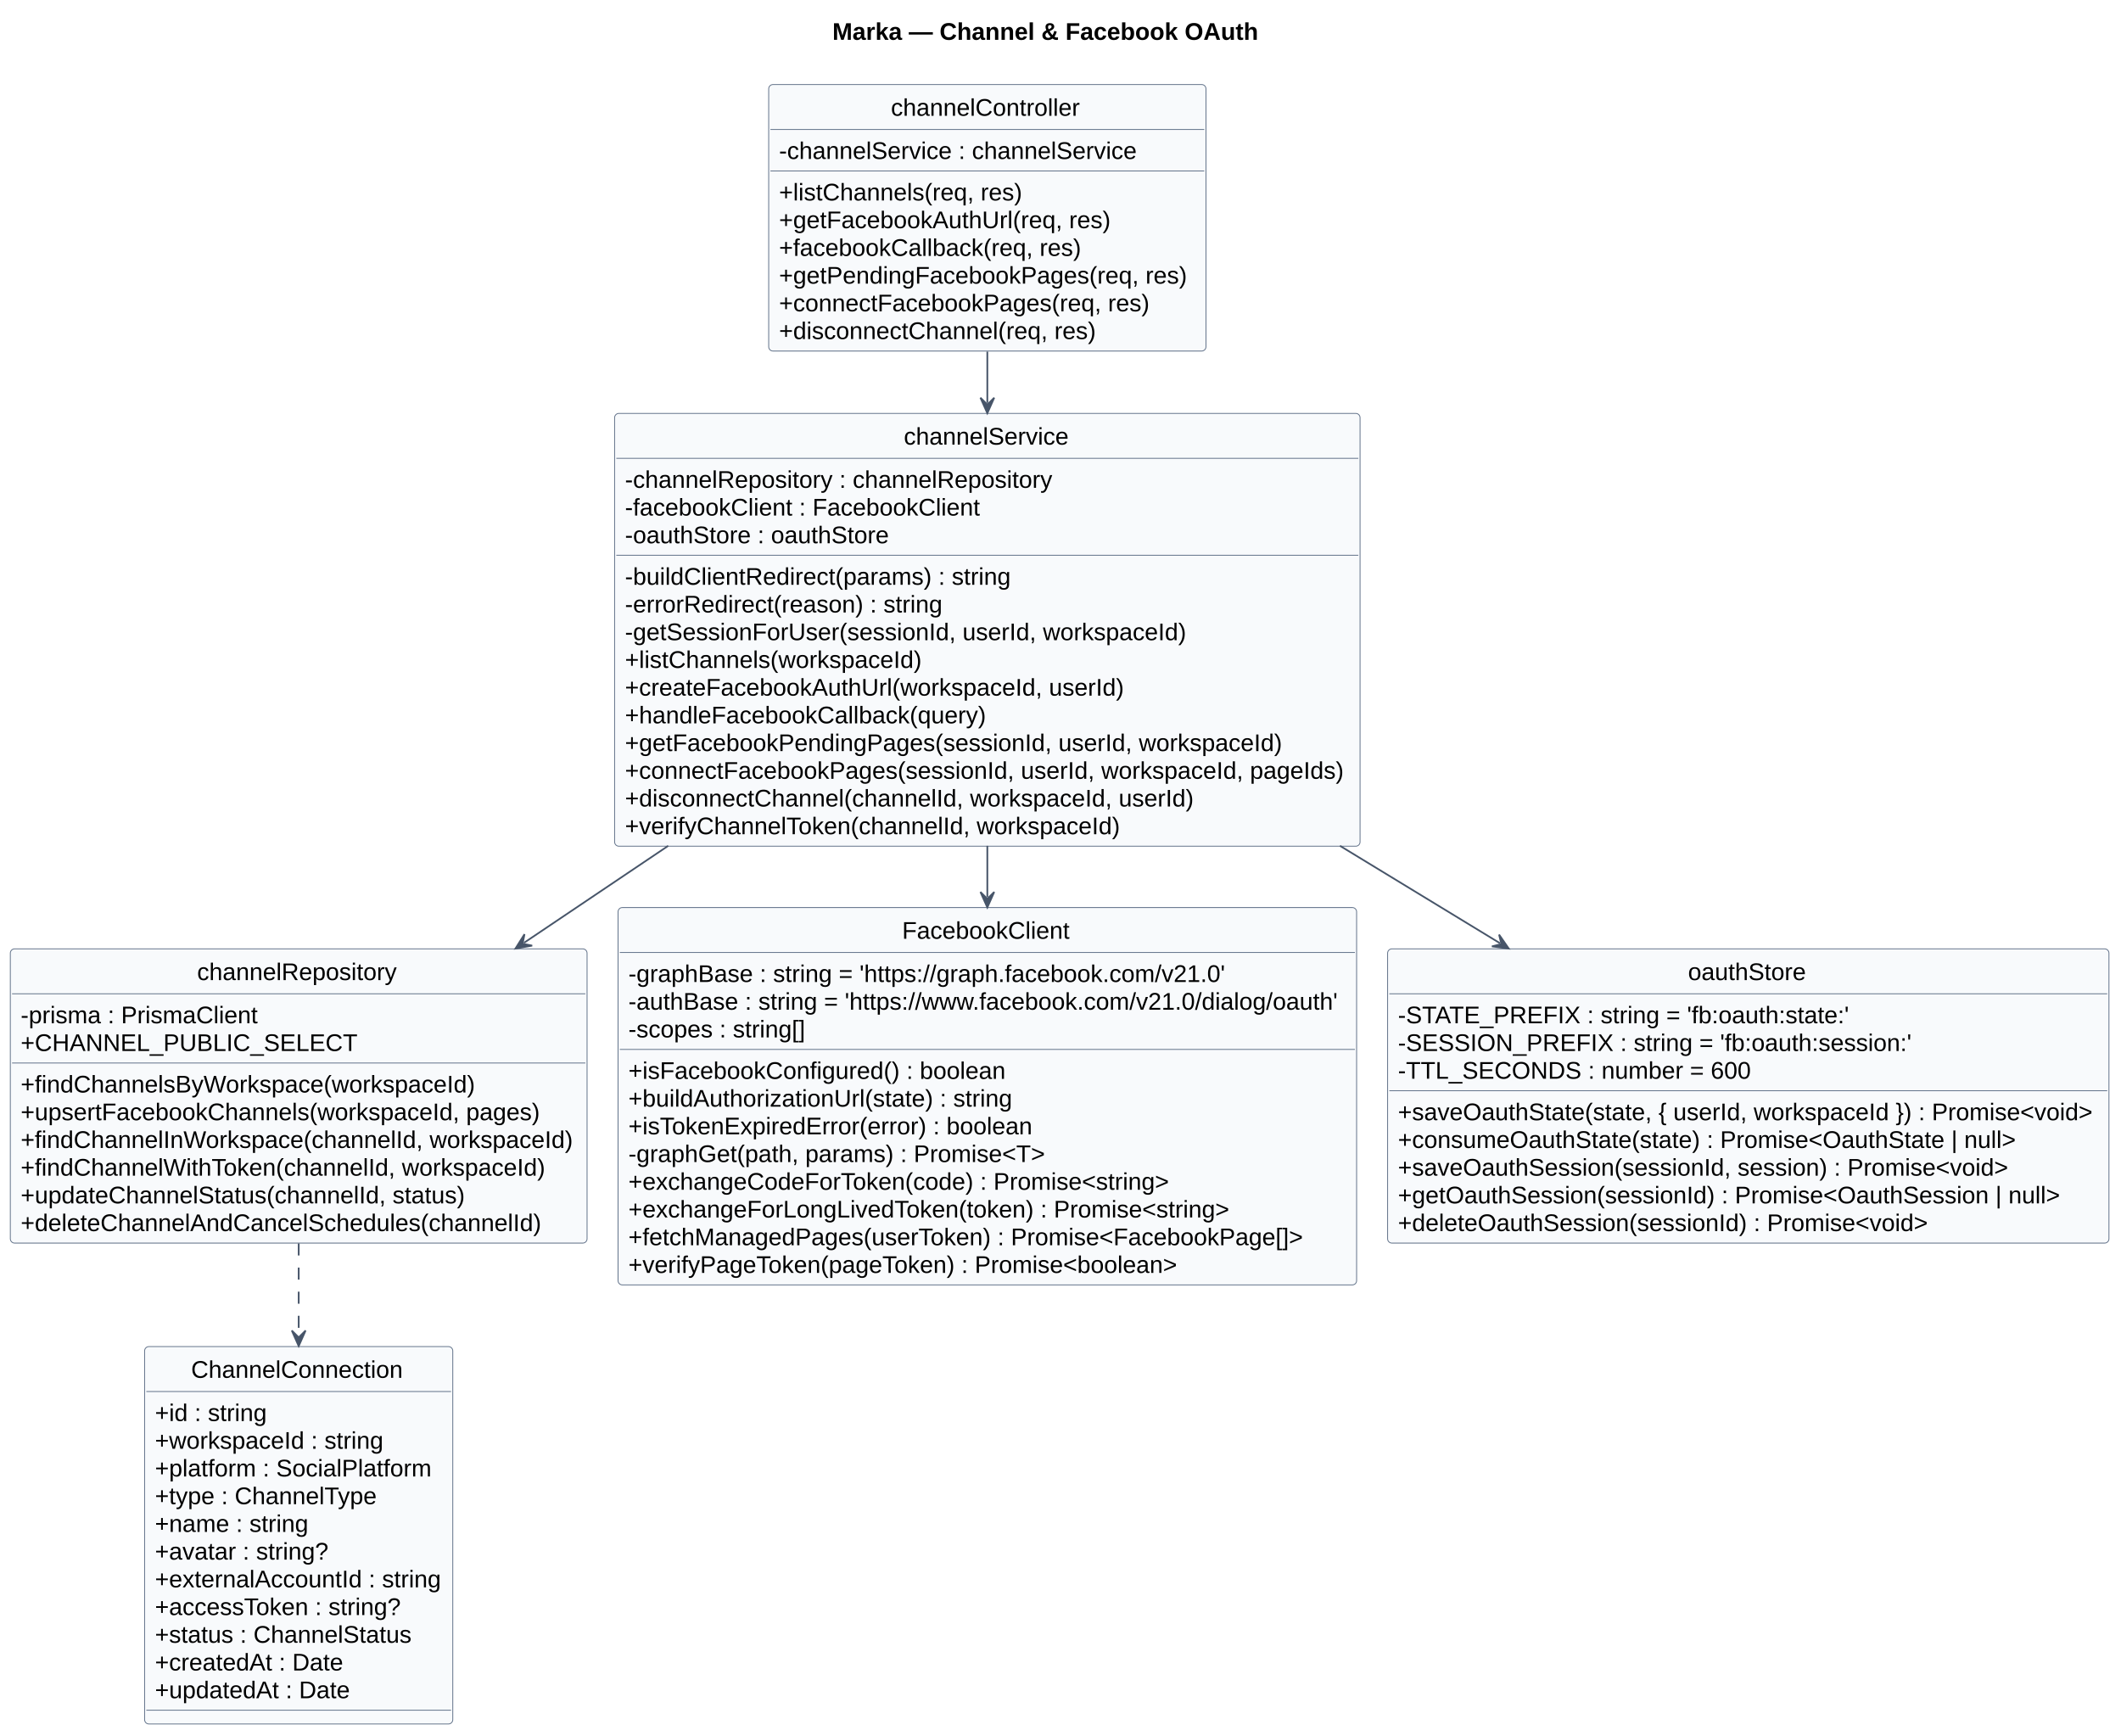
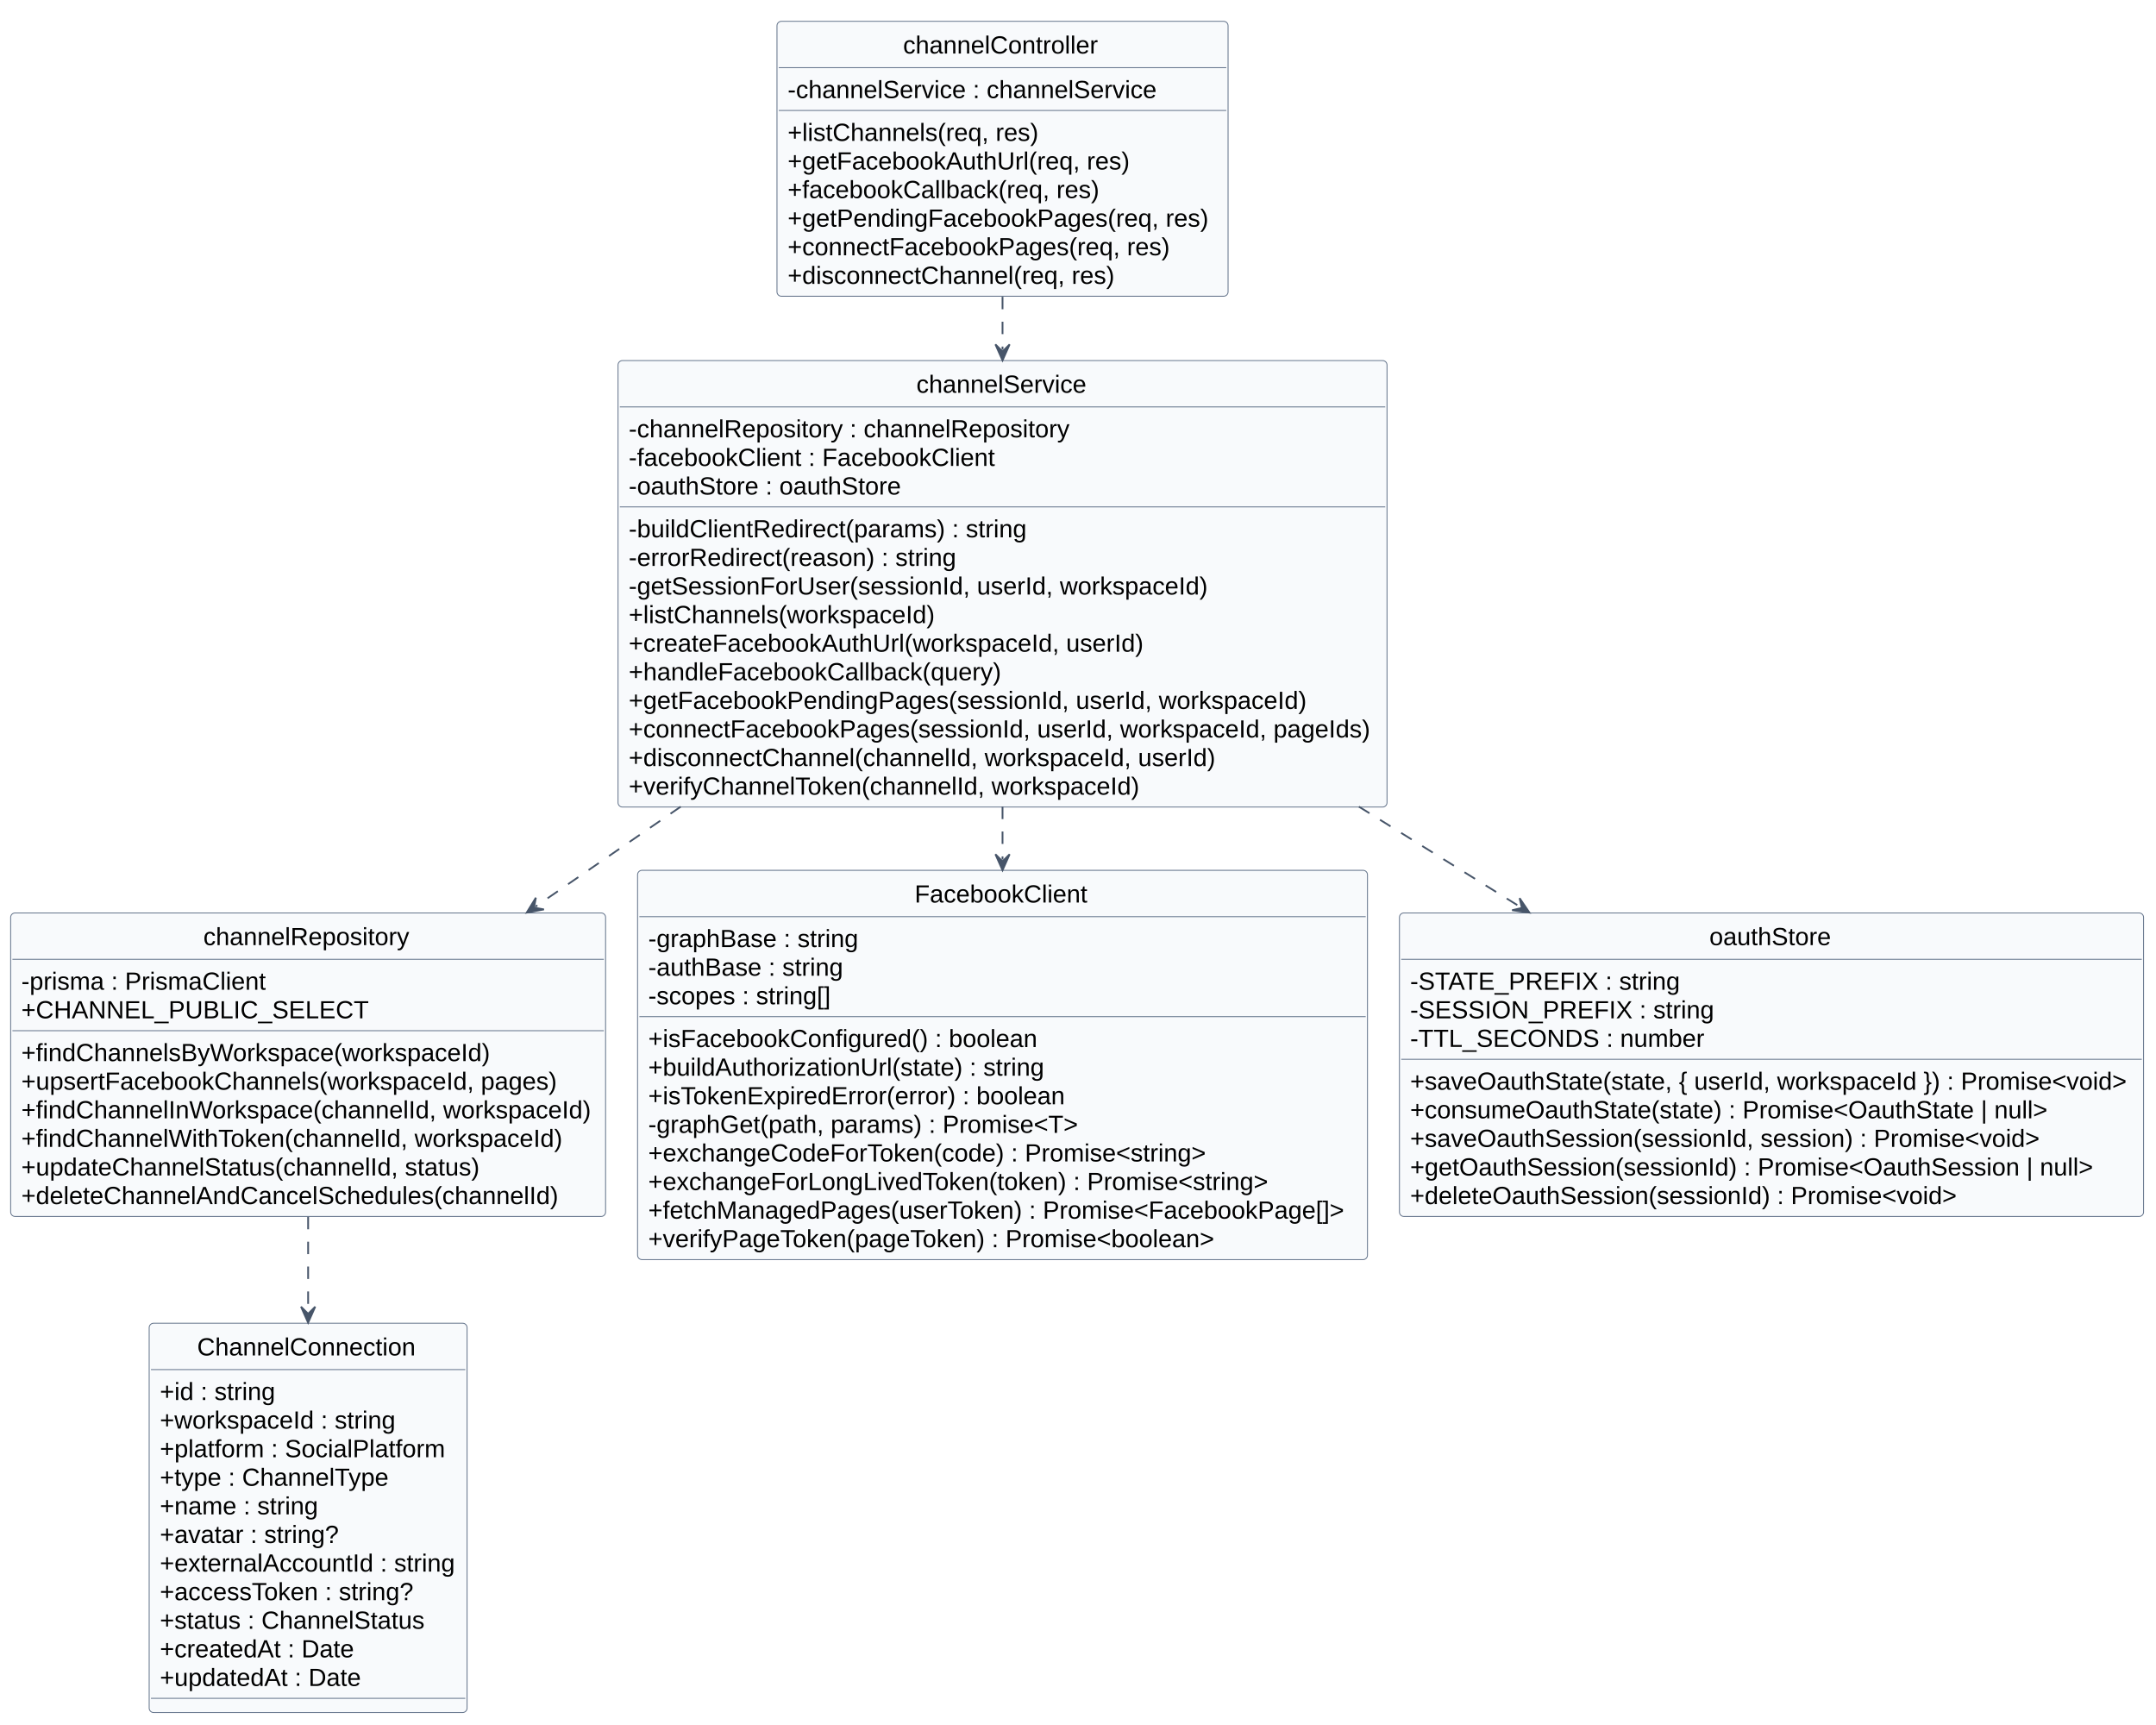
- <svg xmlns="http://www.w3.org/2000/svg" contentStyleType="text/css" height="1008px" preserveAspectRatio="none" style="width:1232px;height:1008px;background:#FFFFFF;" version="1.1" viewBox="0 0 1232 1008" width="1232px" zoomAndPan="magnify">
+ <svg xmlns="http://www.w3.org/2000/svg" contentStyleType="text/css" height="971px" preserveAspectRatio="none" style="width:1214px;height:971px;background:#FFFFFF;" version="1.1" viewBox="0 0 1214 971" width="1214px" zoomAndPan="magnify">
  <defs />
  <g>
-     <text fill="#000000" font-family="Arial" font-size="14" font-weight="bold" lengthAdjust="spacing" textLength="257" x="483.5" y="23.132">Marka — Channel &amp; Facebook OAuth</text>
    <g id="elem_ChannelConnection">
-       <rect codeLine="18" fill="#F8FAFC" height="219.184" id="ChannelConnection" rx="2.5" ry="2.5" style="stroke:#64748B;stroke-width:0.5;" width="179" x="84" y="782.099" />
-       <text fill="#000000" font-family="Arial" font-size="14" lengthAdjust="spacing" textLength="125" x="111" y="800.231">ChannelConnection</text>
-       <line style="stroke:#64748B;stroke-width:0.5;" x1="85" x2="262" y1="808.197" y2="808.197" />
-       <text fill="#000000" font-family="Arial" font-size="14" lengthAdjust="spacing" textLength="66" x="90" y="825.329">+id : string</text>
-       <text fill="#000000" font-family="Arial" font-size="14" lengthAdjust="spacing" textLength="133" x="90" y="841.428">+workspaceId : string</text>
-       <text fill="#000000" font-family="Arial" font-size="14" lengthAdjust="spacing" textLength="161" x="90" y="857.526">+platform : SocialPlatform</text>
-       <text fill="#000000" font-family="Arial" font-size="14" lengthAdjust="spacing" textLength="132" x="90" y="873.625">+type : ChannelType</text>
-       <text fill="#000000" font-family="Arial" font-size="14" lengthAdjust="spacing" textLength="90" x="90" y="889.724">+name : string</text>
-       <text fill="#000000" font-family="Arial" font-size="14" lengthAdjust="spacing" textLength="103" x="90" y="905.822">+avatar : string?</text>
-       <text fill="#000000" font-family="Arial" font-size="14" lengthAdjust="spacing" textLength="167" x="90" y="921.921">+externalAccountId : string</text>
-       <text fill="#000000" font-family="Arial" font-size="14" lengthAdjust="spacing" textLength="147" x="90" y="938.019">+accessToken : string?</text>
-       <text fill="#000000" font-family="Arial" font-size="14" lengthAdjust="spacing" textLength="151" x="90" y="954.118">+status : ChannelStatus</text>
-       <text fill="#000000" font-family="Arial" font-size="14" lengthAdjust="spacing" textLength="111" x="90" y="970.217">+createdAt : Date</text>
-       <text fill="#000000" font-family="Arial" font-size="14" lengthAdjust="spacing" textLength="115" x="90" y="986.315">+updatedAt : Date</text>
-       <line style="stroke:#64748B;stroke-width:0.5;" x1="85" x2="262" y1="993.282" y2="993.282" />
+       <rect codeLine="17" fill="#F8FAFC" height="219.184" id="ChannelConnection" rx="2.5" ry="2.5" style="stroke:#64748B;stroke-width:0.5;" width="179" x="84" y="745" />
+       <text fill="#000000" font-family="Arial" font-size="14" lengthAdjust="spacing" textLength="125" x="111" y="763.132">ChannelConnection</text>
+       <line style="stroke:#64748B;stroke-width:0.5;" x1="85" x2="262" y1="771.099" y2="771.099" />
+       <text fill="#000000" font-family="Arial" font-size="14" lengthAdjust="spacing" textLength="66" x="90" y="788.231">+id : string</text>
+       <text fill="#000000" font-family="Arial" font-size="14" lengthAdjust="spacing" textLength="133" x="90" y="804.329">+workspaceId : string</text>
+       <text fill="#000000" font-family="Arial" font-size="14" lengthAdjust="spacing" textLength="161" x="90" y="820.428">+platform : SocialPlatform</text>
+       <text fill="#000000" font-family="Arial" font-size="14" lengthAdjust="spacing" textLength="132" x="90" y="836.526">+type : ChannelType</text>
+       <text fill="#000000" font-family="Arial" font-size="14" lengthAdjust="spacing" textLength="90" x="90" y="852.625">+name : string</text>
+       <text fill="#000000" font-family="Arial" font-size="14" lengthAdjust="spacing" textLength="103" x="90" y="868.724">+avatar : string?</text>
+       <text fill="#000000" font-family="Arial" font-size="14" lengthAdjust="spacing" textLength="167" x="90" y="884.822">+externalAccountId : string</text>
+       <text fill="#000000" font-family="Arial" font-size="14" lengthAdjust="spacing" textLength="147" x="90" y="900.921">+accessToken : string?</text>
+       <text fill="#000000" font-family="Arial" font-size="14" lengthAdjust="spacing" textLength="151" x="90" y="917.019">+status : ChannelStatus</text>
+       <text fill="#000000" font-family="Arial" font-size="14" lengthAdjust="spacing" textLength="111" x="90" y="933.118">+createdAt : Date</text>
+       <text fill="#000000" font-family="Arial" font-size="14" lengthAdjust="spacing" textLength="115" x="90" y="949.217">+updatedAt : Date</text>
+       <line style="stroke:#64748B;stroke-width:0.5;" x1="85" x2="262" y1="956.184" y2="956.184" />
    </g>
    <g id="elem_channelController">
-       <rect codeLine="32" fill="#F8FAFC" height="154.789" id="channelController" rx="2.5" ry="2.5" style="stroke:#64748B;stroke-width:0.5;" width="254" x="446.5" y="49.099" />
-       <text fill="#000000" font-family="Arial" font-size="14" lengthAdjust="spacing" textLength="112" x="517.5" y="67.231">channelController</text>
-       <line style="stroke:#64748B;stroke-width:0.5;" x1="447.5" x2="699.5" y1="75.197" y2="75.197" />
-       <text fill="#000000" font-family="Arial" font-size="14" lengthAdjust="spacing" textLength="211" x="452.5" y="92.329">-channelService : channelService</text>
-       <line style="stroke:#64748B;stroke-width:0.5;" x1="447.5" x2="699.5" y1="99.296" y2="99.296" />
-       <text fill="#000000" font-family="Arial" font-size="14" lengthAdjust="spacing" textLength="144" x="452.5" y="116.428">+listChannels(req, res)</text>
-       <text fill="#000000" font-family="Arial" font-size="14" lengthAdjust="spacing" textLength="196" x="452.5" y="132.526">+getFacebookAuthUrl(req, res)</text>
-       <text fill="#000000" font-family="Arial" font-size="14" lengthAdjust="spacing" textLength="179" x="452.5" y="148.625">+facebookCallback(req, res)</text>
-       <text fill="#000000" font-family="Arial" font-size="14" lengthAdjust="spacing" textLength="242" x="452.5" y="164.724">+getPendingFacebookPages(req, res)</text>
-       <text fill="#000000" font-family="Arial" font-size="14" lengthAdjust="spacing" textLength="220" x="452.5" y="180.822">+connectFacebookPages(req, res)</text>
-       <text fill="#000000" font-family="Arial" font-size="14" lengthAdjust="spacing" textLength="188" x="452.5" y="196.921">+disconnectChannel(req, res)</text>
+       <rect codeLine="31" fill="#F8FAFC" height="154.789" id="channelController" rx="2.5" ry="2.5" style="stroke:#64748B;stroke-width:0.5;" width="254" x="437.5" y="12" />
+       <text fill="#000000" font-family="Arial" font-size="14" lengthAdjust="spacing" textLength="112" x="508.5" y="30.132">channelController</text>
+       <line style="stroke:#64748B;stroke-width:0.5;" x1="438.5" x2="690.5" y1="38.099" y2="38.099" />
+       <text fill="#000000" font-family="Arial" font-size="14" lengthAdjust="spacing" textLength="211" x="443.5" y="55.23">-channelService : channelService</text>
+       <line style="stroke:#64748B;stroke-width:0.5;" x1="438.5" x2="690.5" y1="62.197" y2="62.197" />
+       <text fill="#000000" font-family="Arial" font-size="14" lengthAdjust="spacing" textLength="144" x="443.5" y="79.329">+listChannels(req, res)</text>
+       <text fill="#000000" font-family="Arial" font-size="14" lengthAdjust="spacing" textLength="196" x="443.5" y="95.428">+getFacebookAuthUrl(req, res)</text>
+       <text fill="#000000" font-family="Arial" font-size="14" lengthAdjust="spacing" textLength="179" x="443.5" y="111.526">+facebookCallback(req, res)</text>
+       <text fill="#000000" font-family="Arial" font-size="14" lengthAdjust="spacing" textLength="242" x="443.5" y="127.625">+getPendingFacebookPages(req, res)</text>
+       <text fill="#000000" font-family="Arial" font-size="14" lengthAdjust="spacing" textLength="220" x="443.5" y="143.724">+connectFacebookPages(req, res)</text>
+       <text fill="#000000" font-family="Arial" font-size="14" lengthAdjust="spacing" textLength="188" x="443.5" y="159.822">+disconnectChannel(req, res)</text>
    </g>
    <g id="elem_channelService">
-       <rect codeLine="42" fill="#F8FAFC" height="251.381" id="channelService" rx="2.5" ry="2.5" style="stroke:#64748B;stroke-width:0.5;" width="433" x="357" y="240.099" />
-       <text fill="#000000" font-family="Arial" font-size="14" lengthAdjust="spacing" textLength="97" x="525" y="258.231">channelService</text>
-       <line style="stroke:#64748B;stroke-width:0.5;" x1="358" x2="789" y1="266.197" y2="266.197" />
-       <text fill="#000000" font-family="Arial" font-size="14" lengthAdjust="spacing" textLength="253" x="363" y="283.329">-channelRepository : channelRepository</text>
-       <text fill="#000000" font-family="Arial" font-size="14" lengthAdjust="spacing" textLength="210" x="363" y="299.428">-facebookClient : FacebookClient</text>
-       <text fill="#000000" font-family="Arial" font-size="14" lengthAdjust="spacing" textLength="157" x="363" y="315.526">-oauthStore : oauthStore</text>
-       <line style="stroke:#64748B;stroke-width:0.5;" x1="358" x2="789" y1="322.493" y2="322.493" />
-       <text fill="#000000" font-family="Arial" font-size="14" lengthAdjust="spacing" textLength="228" x="363" y="339.625">-buildClientRedirect(params) : string</text>
-       <text fill="#000000" font-family="Arial" font-size="14" lengthAdjust="spacing" textLength="190" x="363" y="355.724">-errorRedirect(reason) : string</text>
-       <text fill="#000000" font-family="Arial" font-size="14" lengthAdjust="spacing" textLength="328" x="363" y="371.822">-getSessionForUser(sessionId, userId, workspaceId)</text>
-       <text fill="#000000" font-family="Arial" font-size="14" lengthAdjust="spacing" textLength="173" x="363" y="387.921">+listChannels(workspaceId)</text>
-       <text fill="#000000" font-family="Arial" font-size="14" lengthAdjust="spacing" textLength="292" x="363" y="404.019">+createFacebookAuthUrl(workspaceId, userId)</text>
-       <text fill="#000000" font-family="Arial" font-size="14" lengthAdjust="spacing" textLength="214" x="363" y="420.118">+handleFacebookCallback(query)</text>
-       <text fill="#000000" font-family="Arial" font-size="14" lengthAdjust="spacing" textLength="385" x="363" y="436.217">+getFacebookPendingPages(sessionId, userId, workspaceId)</text>
-       <text fill="#000000" font-family="Arial" font-size="14" lengthAdjust="spacing" textLength="421" x="363" y="452.315">+connectFacebookPages(sessionId, userId, workspaceId, pageIds)</text>
-       <text fill="#000000" font-family="Arial" font-size="14" lengthAdjust="spacing" textLength="333" x="363" y="468.414">+disconnectChannel(channelId, workspaceId, userId)</text>
-       <text fill="#000000" font-family="Arial" font-size="14" lengthAdjust="spacing" textLength="292" x="363" y="484.513">+verifyChannelToken(channelId, workspaceId)</text>
+       <rect codeLine="41" fill="#F8FAFC" height="251.381" id="channelService" rx="2.5" ry="2.5" style="stroke:#64748B;stroke-width:0.5;" width="433" x="348" y="203" />
+       <text fill="#000000" font-family="Arial" font-size="14" lengthAdjust="spacing" textLength="97" x="516" y="221.132">channelService</text>
+       <line style="stroke:#64748B;stroke-width:0.5;" x1="349" x2="780" y1="229.099" y2="229.099" />
+       <text fill="#000000" font-family="Arial" font-size="14" lengthAdjust="spacing" textLength="253" x="354" y="246.231">-channelRepository : channelRepository</text>
+       <text fill="#000000" font-family="Arial" font-size="14" lengthAdjust="spacing" textLength="210" x="354" y="262.329">-facebookClient : FacebookClient</text>
+       <text fill="#000000" font-family="Arial" font-size="14" lengthAdjust="spacing" textLength="157" x="354" y="278.428">-oauthStore : oauthStore</text>
+       <line style="stroke:#64748B;stroke-width:0.5;" x1="349" x2="780" y1="285.394" y2="285.394" />
+       <text fill="#000000" font-family="Arial" font-size="14" lengthAdjust="spacing" textLength="228" x="354" y="302.526">-buildClientRedirect(params) : string</text>
+       <text fill="#000000" font-family="Arial" font-size="14" lengthAdjust="spacing" textLength="190" x="354" y="318.625">-errorRedirect(reason) : string</text>
+       <text fill="#000000" font-family="Arial" font-size="14" lengthAdjust="spacing" textLength="328" x="354" y="334.724">-getSessionForUser(sessionId, userId, workspaceId)</text>
+       <text fill="#000000" font-family="Arial" font-size="14" lengthAdjust="spacing" textLength="173" x="354" y="350.822">+listChannels(workspaceId)</text>
+       <text fill="#000000" font-family="Arial" font-size="14" lengthAdjust="spacing" textLength="292" x="354" y="366.921">+createFacebookAuthUrl(workspaceId, userId)</text>
+       <text fill="#000000" font-family="Arial" font-size="14" lengthAdjust="spacing" textLength="214" x="354" y="383.019">+handleFacebookCallback(query)</text>
+       <text fill="#000000" font-family="Arial" font-size="14" lengthAdjust="spacing" textLength="385" x="354" y="399.118">+getFacebookPendingPages(sessionId, userId, workspaceId)</text>
+       <text fill="#000000" font-family="Arial" font-size="14" lengthAdjust="spacing" textLength="421" x="354" y="415.217">+connectFacebookPages(sessionId, userId, workspaceId, pageIds)</text>
+       <text fill="#000000" font-family="Arial" font-size="14" lengthAdjust="spacing" textLength="333" x="354" y="431.315">+disconnectChannel(channelId, workspaceId, userId)</text>
+       <text fill="#000000" font-family="Arial" font-size="14" lengthAdjust="spacing" textLength="292" x="354" y="447.414">+verifyChannelToken(channelId, workspaceId)</text>
    </g>
    <g id="elem_channelRepository">
-       <rect codeLine="58" fill="#F8FAFC" height="170.888" id="channelRepository" rx="2.5" ry="2.5" style="stroke:#64748B;stroke-width:0.5;" width="335" x="6" y="551.099" />
-       <text fill="#000000" font-family="Arial" font-size="14" lengthAdjust="spacing" textLength="118" x="114.5" y="569.231">channelRepository</text>
-       <line style="stroke:#64748B;stroke-width:0.5;" x1="7" x2="340" y1="577.197" y2="577.197" />
-       <text fill="#000000" font-family="Arial" font-size="14" lengthAdjust="spacing" textLength="138" x="12" y="594.329">-prisma : PrismaClient</text>
-       <text fill="#000000" font-family="Arial" font-size="14" lengthAdjust="spacing" textLength="189" x="12" y="610.428">+CHANNEL_PUBLIC_SELECT</text>
-       <line style="stroke:#64748B;stroke-width:0.5;" x1="7" x2="340" y1="617.394" y2="617.394" />
-       <text fill="#000000" font-family="Arial" font-size="14" lengthAdjust="spacing" textLength="266" x="12" y="634.526">+findChannelsByWorkspace(workspaceId)</text>
-       <text fill="#000000" font-family="Arial" font-size="14" lengthAdjust="spacing" textLength="306" x="12" y="650.625">+upsertFacebookChannels(workspaceId, pages)</text>
-       <text fill="#000000" font-family="Arial" font-size="14" lengthAdjust="spacing" textLength="323" x="12" y="666.724">+findChannelInWorkspace(channelId, workspaceId)</text>
-       <text fill="#000000" font-family="Arial" font-size="14" lengthAdjust="spacing" textLength="309" x="12" y="682.822">+findChannelWithToken(channelId, workspaceId)</text>
-       <text fill="#000000" font-family="Arial" font-size="14" lengthAdjust="spacing" textLength="262" x="12" y="698.921">+updateChannelStatus(channelId, status)</text>
-       <text fill="#000000" font-family="Arial" font-size="14" lengthAdjust="spacing" textLength="306" x="12" y="715.019">+deleteChannelAndCancelSchedules(channelId)</text>
+       <rect codeLine="57" fill="#F8FAFC" height="170.888" id="channelRepository" rx="2.5" ry="2.5" style="stroke:#64748B;stroke-width:0.5;" width="335" x="6" y="514" />
+       <text fill="#000000" font-family="Arial" font-size="14" lengthAdjust="spacing" textLength="118" x="114.5" y="532.132">channelRepository</text>
+       <line style="stroke:#64748B;stroke-width:0.5;" x1="7" x2="340" y1="540.099" y2="540.099" />
+       <text fill="#000000" font-family="Arial" font-size="14" lengthAdjust="spacing" textLength="138" x="12" y="557.231">-prisma : PrismaClient</text>
+       <text fill="#000000" font-family="Arial" font-size="14" lengthAdjust="spacing" textLength="189" x="12" y="573.329">+CHANNEL_PUBLIC_SELECT</text>
+       <line style="stroke:#64748B;stroke-width:0.5;" x1="7" x2="340" y1="580.296" y2="580.296" />
+       <text fill="#000000" font-family="Arial" font-size="14" lengthAdjust="spacing" textLength="266" x="12" y="597.428">+findChannelsByWorkspace(workspaceId)</text>
+       <text fill="#000000" font-family="Arial" font-size="14" lengthAdjust="spacing" textLength="306" x="12" y="613.526">+upsertFacebookChannels(workspaceId, pages)</text>
+       <text fill="#000000" font-family="Arial" font-size="14" lengthAdjust="spacing" textLength="323" x="12" y="629.625">+findChannelInWorkspace(channelId, workspaceId)</text>
+       <text fill="#000000" font-family="Arial" font-size="14" lengthAdjust="spacing" textLength="309" x="12" y="645.724">+findChannelWithToken(channelId, workspaceId)</text>
+       <text fill="#000000" font-family="Arial" font-size="14" lengthAdjust="spacing" textLength="262" x="12" y="661.822">+updateChannelStatus(channelId, status)</text>
+       <text fill="#000000" font-family="Arial" font-size="14" lengthAdjust="spacing" textLength="306" x="12" y="677.921">+deleteChannelAndCancelSchedules(channelId)</text>
    </g>
    <g id="elem_facebookClient">
-       <rect codeLine="69" fill="#F8FAFC" height="219.184" id="facebookClient" rx="2.5" ry="2.5" style="stroke:#64748B;stroke-width:0.5;" width="429" x="359" y="527.099" />
-       <text fill="#000000" font-family="Arial" font-size="14" lengthAdjust="spacing" textLength="99" x="524" y="545.231">FacebookClient</text>
-       <line style="stroke:#64748B;stroke-width:0.5;" x1="360" x2="787" y1="553.197" y2="553.197" />
-       <text fill="#000000" font-family="Arial" font-size="14" lengthAdjust="spacing" textLength="354" x="365" y="570.329">-graphBase : string = 'https://graph.facebook.com/v21.0'</text>
-       <text fill="#000000" font-family="Arial" font-size="14" lengthAdjust="spacing" textLength="417" x="365" y="586.428">-authBase : string = 'https://www.facebook.com/v21.0/dialog/oauth'</text>
-       <text fill="#000000" font-family="Arial" font-size="14" lengthAdjust="spacing" textLength="105" x="365" y="602.526">-scopes : string[]</text>
-       <line style="stroke:#64748B;stroke-width:0.5;" x1="360" x2="787" y1="609.493" y2="609.493" />
-       <text fill="#000000" font-family="Arial" font-size="14" lengthAdjust="spacing" textLength="224" x="365" y="626.625">+isFacebookConfigured() : boolean</text>
-       <text fill="#000000" font-family="Arial" font-size="14" lengthAdjust="spacing" textLength="225" x="365" y="642.724">+buildAuthorizationUrl(state) : string</text>
-       <text fill="#000000" font-family="Arial" font-size="14" lengthAdjust="spacing" textLength="241" x="365" y="658.822">+isTokenExpiredError(error) : boolean</text>
-       <text fill="#000000" font-family="Arial" font-size="14" lengthAdjust="spacing" textLength="246" x="365" y="674.921">-graphGet(path, params) : Promise&lt;T&gt;</text>
-       <text fill="#000000" font-family="Arial" font-size="14" lengthAdjust="spacing" textLength="320" x="365" y="691.019">+exchangeCodeForToken(code) : Promise&lt;string&gt;</text>
-       <text fill="#000000" font-family="Arial" font-size="14" lengthAdjust="spacing" textLength="356" x="365" y="707.118">+exchangeForLongLivedToken(token) : Promise&lt;string&gt;</text>
-       <text fill="#000000" font-family="Arial" font-size="14" lengthAdjust="spacing" textLength="399" x="365" y="723.217">+fetchManagedPages(userToken) : Promise&lt;FacebookPage[]&gt;</text>
-       <text fill="#000000" font-family="Arial" font-size="14" lengthAdjust="spacing" textLength="327" x="365" y="739.315">+verifyPageToken(pageToken) : Promise&lt;boolean&gt;</text>
+       <rect codeLine="68" fill="#F8FAFC" height="219.184" id="facebookClient" rx="2.5" ry="2.5" style="stroke:#64748B;stroke-width:0.5;" width="411" x="359" y="490" />
+       <text fill="#000000" font-family="Arial" font-size="14" lengthAdjust="spacing" textLength="99" x="515" y="508.132">FacebookClient</text>
+       <line style="stroke:#64748B;stroke-width:0.5;" x1="360" x2="769" y1="516.099" y2="516.099" />
+       <text fill="#000000" font-family="Arial" font-size="14" lengthAdjust="spacing" textLength="121" x="365" y="533.231">-graphBase : string</text>
+       <text fill="#000000" font-family="Arial" font-size="14" lengthAdjust="spacing" textLength="112" x="365" y="549.329">-authBase : string</text>
+       <text fill="#000000" font-family="Arial" font-size="14" lengthAdjust="spacing" textLength="105" x="365" y="565.428">-scopes : string[]</text>
+       <line style="stroke:#64748B;stroke-width:0.5;" x1="360" x2="769" y1="572.394" y2="572.394" />
+       <text fill="#000000" font-family="Arial" font-size="14" lengthAdjust="spacing" textLength="224" x="365" y="589.526">+isFacebookConfigured() : boolean</text>
+       <text fill="#000000" font-family="Arial" font-size="14" lengthAdjust="spacing" textLength="225" x="365" y="605.625">+buildAuthorizationUrl(state) : string</text>
+       <text fill="#000000" font-family="Arial" font-size="14" lengthAdjust="spacing" textLength="241" x="365" y="621.724">+isTokenExpiredError(error) : boolean</text>
+       <text fill="#000000" font-family="Arial" font-size="14" lengthAdjust="spacing" textLength="246" x="365" y="637.822">-graphGet(path, params) : Promise&lt;T&gt;</text>
+       <text fill="#000000" font-family="Arial" font-size="14" lengthAdjust="spacing" textLength="320" x="365" y="653.921">+exchangeCodeForToken(code) : Promise&lt;string&gt;</text>
+       <text fill="#000000" font-family="Arial" font-size="14" lengthAdjust="spacing" textLength="356" x="365" y="670.019">+exchangeForLongLivedToken(token) : Promise&lt;string&gt;</text>
+       <text fill="#000000" font-family="Arial" font-size="14" lengthAdjust="spacing" textLength="399" x="365" y="686.118">+fetchManagedPages(userToken) : Promise&lt;FacebookPage[]&gt;</text>
+       <text fill="#000000" font-family="Arial" font-size="14" lengthAdjust="spacing" textLength="327" x="365" y="702.217">+verifyPageToken(pageToken) : Promise&lt;boolean&gt;</text>
    </g>
    <g id="elem_oauthStore">
-       <rect codeLine="83" fill="#F8FAFC" height="170.888" id="oauthStore" rx="2.5" ry="2.5" style="stroke:#64748B;stroke-width:0.5;" width="419" x="806" y="551.099" />
-       <text fill="#000000" font-family="Arial" font-size="14" lengthAdjust="spacing" textLength="70" x="980.5" y="569.231">oauthStore</text>
-       <line style="stroke:#64748B;stroke-width:0.5;" x1="807" x2="1224" y1="577.197" y2="577.197" />
-       <text fill="#000000" font-family="Arial" font-size="14" lengthAdjust="spacing" textLength="266" x="812" y="594.329">-STATE_PREFIX : string = 'fb:oauth:state:'</text>
-       <text fill="#000000" font-family="Arial" font-size="14" lengthAdjust="spacing" textLength="297" x="812" y="610.428">-SESSION_PREFIX : string = 'fb:oauth:session:'</text>
-       <text fill="#000000" font-family="Arial" font-size="14" lengthAdjust="spacing" textLength="206" x="812" y="626.526">-TTL_SECONDS : number = 600</text>
-       <line style="stroke:#64748B;stroke-width:0.5;" x1="807" x2="1224" y1="633.493" y2="633.493" />
-       <text fill="#000000" font-family="Arial" font-size="14" lengthAdjust="spacing" textLength="407" x="812" y="650.625">+saveOauthState(state, { userId, workspaceId }) : Promise&lt;void&gt;</text>
-       <text fill="#000000" font-family="Arial" font-size="14" lengthAdjust="spacing" textLength="362" x="812" y="666.724">+consumeOauthState(state) : Promise&lt;OauthState | null&gt;</text>
-       <text fill="#000000" font-family="Arial" font-size="14" lengthAdjust="spacing" textLength="357" x="812" y="682.822">+saveOauthSession(sessionId, session) : Promise&lt;void&gt;</text>
-       <text fill="#000000" font-family="Arial" font-size="14" lengthAdjust="spacing" textLength="387" x="812" y="698.921">+getOauthSession(sessionId) : Promise&lt;OauthSession | null&gt;</text>
-       <text fill="#000000" font-family="Arial" font-size="14" lengthAdjust="spacing" textLength="310" x="812" y="715.019">+deleteOauthSession(sessionId) : Promise&lt;void&gt;</text>
+       <rect codeLine="82" fill="#F8FAFC" height="170.888" id="oauthStore" rx="2.5" ry="2.5" style="stroke:#64748B;stroke-width:0.5;" width="419" x="788" y="514" />
+       <text fill="#000000" font-family="Arial" font-size="14" lengthAdjust="spacing" textLength="70" x="962.5" y="532.132">oauthStore</text>
+       <line style="stroke:#64748B;stroke-width:0.5;" x1="789" x2="1206" y1="540.099" y2="540.099" />
+       <text fill="#000000" font-family="Arial" font-size="14" lengthAdjust="spacing" textLength="153" x="794" y="557.231">-STATE_PREFIX : string</text>
+       <text fill="#000000" font-family="Arial" font-size="14" lengthAdjust="spacing" textLength="167" x="794" y="573.329">-SESSION_PREFIX : string</text>
+       <text fill="#000000" font-family="Arial" font-size="14" lengthAdjust="spacing" textLength="166" x="794" y="589.428">-TTL_SECONDS : number</text>
+       <line style="stroke:#64748B;stroke-width:0.5;" x1="789" x2="1206" y1="596.394" y2="596.394" />
+       <text fill="#000000" font-family="Arial" font-size="14" lengthAdjust="spacing" textLength="407" x="794" y="613.526">+saveOauthState(state, { userId, workspaceId }) : Promise&lt;void&gt;</text>
+       <text fill="#000000" font-family="Arial" font-size="14" lengthAdjust="spacing" textLength="362" x="794" y="629.625">+consumeOauthState(state) : Promise&lt;OauthState | null&gt;</text>
+       <text fill="#000000" font-family="Arial" font-size="14" lengthAdjust="spacing" textLength="357" x="794" y="645.724">+saveOauthSession(sessionId, session) : Promise&lt;void&gt;</text>
+       <text fill="#000000" font-family="Arial" font-size="14" lengthAdjust="spacing" textLength="387" x="794" y="661.822">+getOauthSession(sessionId) : Promise&lt;OauthSession | null&gt;</text>
+       <text fill="#000000" font-family="Arial" font-size="14" lengthAdjust="spacing" textLength="310" x="794" y="677.921">+deleteOauthSession(sessionId) : Promise&lt;void&gt;</text>
    </g>
-     <polygon fill="#475569" points="573.5,239.998,577.5,230.998,573.5,234.998,569.5,230.998,573.5,239.998" style="stroke:#475569;stroke-width:1.0;" />
-     <path d="M573.5,204.218 C573.5,215.714 573.5,221.813 573.5,233.998 " fill="none" style="stroke:#475569;stroke-width:1.0;" />
-     <polygon fill="#475569" points="299.416,550.92,309.116,549.217,303.565,548.13,304.652,542.578,299.416,550.92" style="stroke:#475569;stroke-width:1.0;" />
-     <path d="M388.137,491.255 C358.096,511.458 332.591,528.61 304.395,547.572 " fill="none" style="stroke:#475569;stroke-width:1.0;" />
-     <polygon fill="#475569" points="573.5,527.058,577.5,518.058,573.5,522.058,569.5,518.058,573.5,527.058" style="stroke:#475569;stroke-width:1.0;" />
-     <path d="M573.5,491.255 C573.5,503.212 573.5,509.273 573.5,521.058 " fill="none" style="stroke:#475569;stroke-width:1.0;" />
-     <polygon fill="#475569" points="876.363,550.92,870.754,542.824,872.092,548.321,866.595,549.658,876.363,550.92" style="stroke:#475569;stroke-width:1.0;" />
-     <path d="M778.326,491.255 C811.522,511.458 840.081,528.839 871.237,547.801 " fill="none" style="stroke:#475569;stroke-width:1.0;" />
-     <polygon fill="#475569" points="173.5,781.789,177.5,772.789,173.5,776.789,169.5,772.789,173.5,781.789" style="stroke:#475569;stroke-width:1.0;" />
-     <path d="M173.5,722.196 C173.5,741.301 173.5,755.844 173.5,775.789 " fill="none" style="stroke:#475569;stroke-width:1.0;stroke-dasharray:7.0,7.0;" />
+     <polygon fill="#475569" points="564.5,202.899,568.5,193.899,564.5,197.899,560.5,193.899,564.5,202.899" style="stroke:#475569;stroke-width:1.0;" />
+     <path d="M564.5,167.12 C564.5,178.615 564.5,184.714 564.5,196.899 " fill="none" style="stroke:#475569;stroke-width:1.0;stroke-dasharray:7.0,7.0;" />
+     <polygon fill="#475569" points="296.583,513.822,306.265,512.016,300.702,510.988,301.73,505.425,296.583,513.822" style="stroke:#475569;stroke-width:1.0;" />
+     <path d="M383.308,454.157 C353.942,474.359 329.088,491.459 301.526,510.421 " fill="none" style="stroke:#475569;stroke-width:1.0;stroke-dasharray:7.0,7.0;" />
+     <polygon fill="#475569" points="564.5,489.959,568.5,480.959,564.5,484.959,560.5,480.959,564.5,489.959" style="stroke:#475569;stroke-width:1.0;" />
+     <path d="M564.5,454.157 C564.5,466.113 564.5,472.174 564.5,483.959 " fill="none" style="stroke:#475569;stroke-width:1.0;stroke-dasharray:7.0,7.0;" />
+     <polygon fill="#475569" points="861.196,513.822,855.662,505.675,856.949,511.183,851.44,512.47,861.196,513.822" style="stroke:#475569;stroke-width:1.0;" />
+     <path d="M765.156,454.157 C797.675,474.359 825.577,491.693 856.099,510.655 " fill="none" style="stroke:#475569;stroke-width:1.0;stroke-dasharray:7.0,7.0;" />
+     <polygon fill="#475569" points="173.5,744.69,177.5,735.69,173.5,739.69,169.5,735.69,173.5,744.69" style="stroke:#475569;stroke-width:1.0;" />
+     <path d="M173.5,685.097 C173.5,704.203 173.5,718.746 173.5,738.69 " fill="none" style="stroke:#475569;stroke-width:1.0;stroke-dasharray:7.0,7.0;" />
  </g>
</svg>
